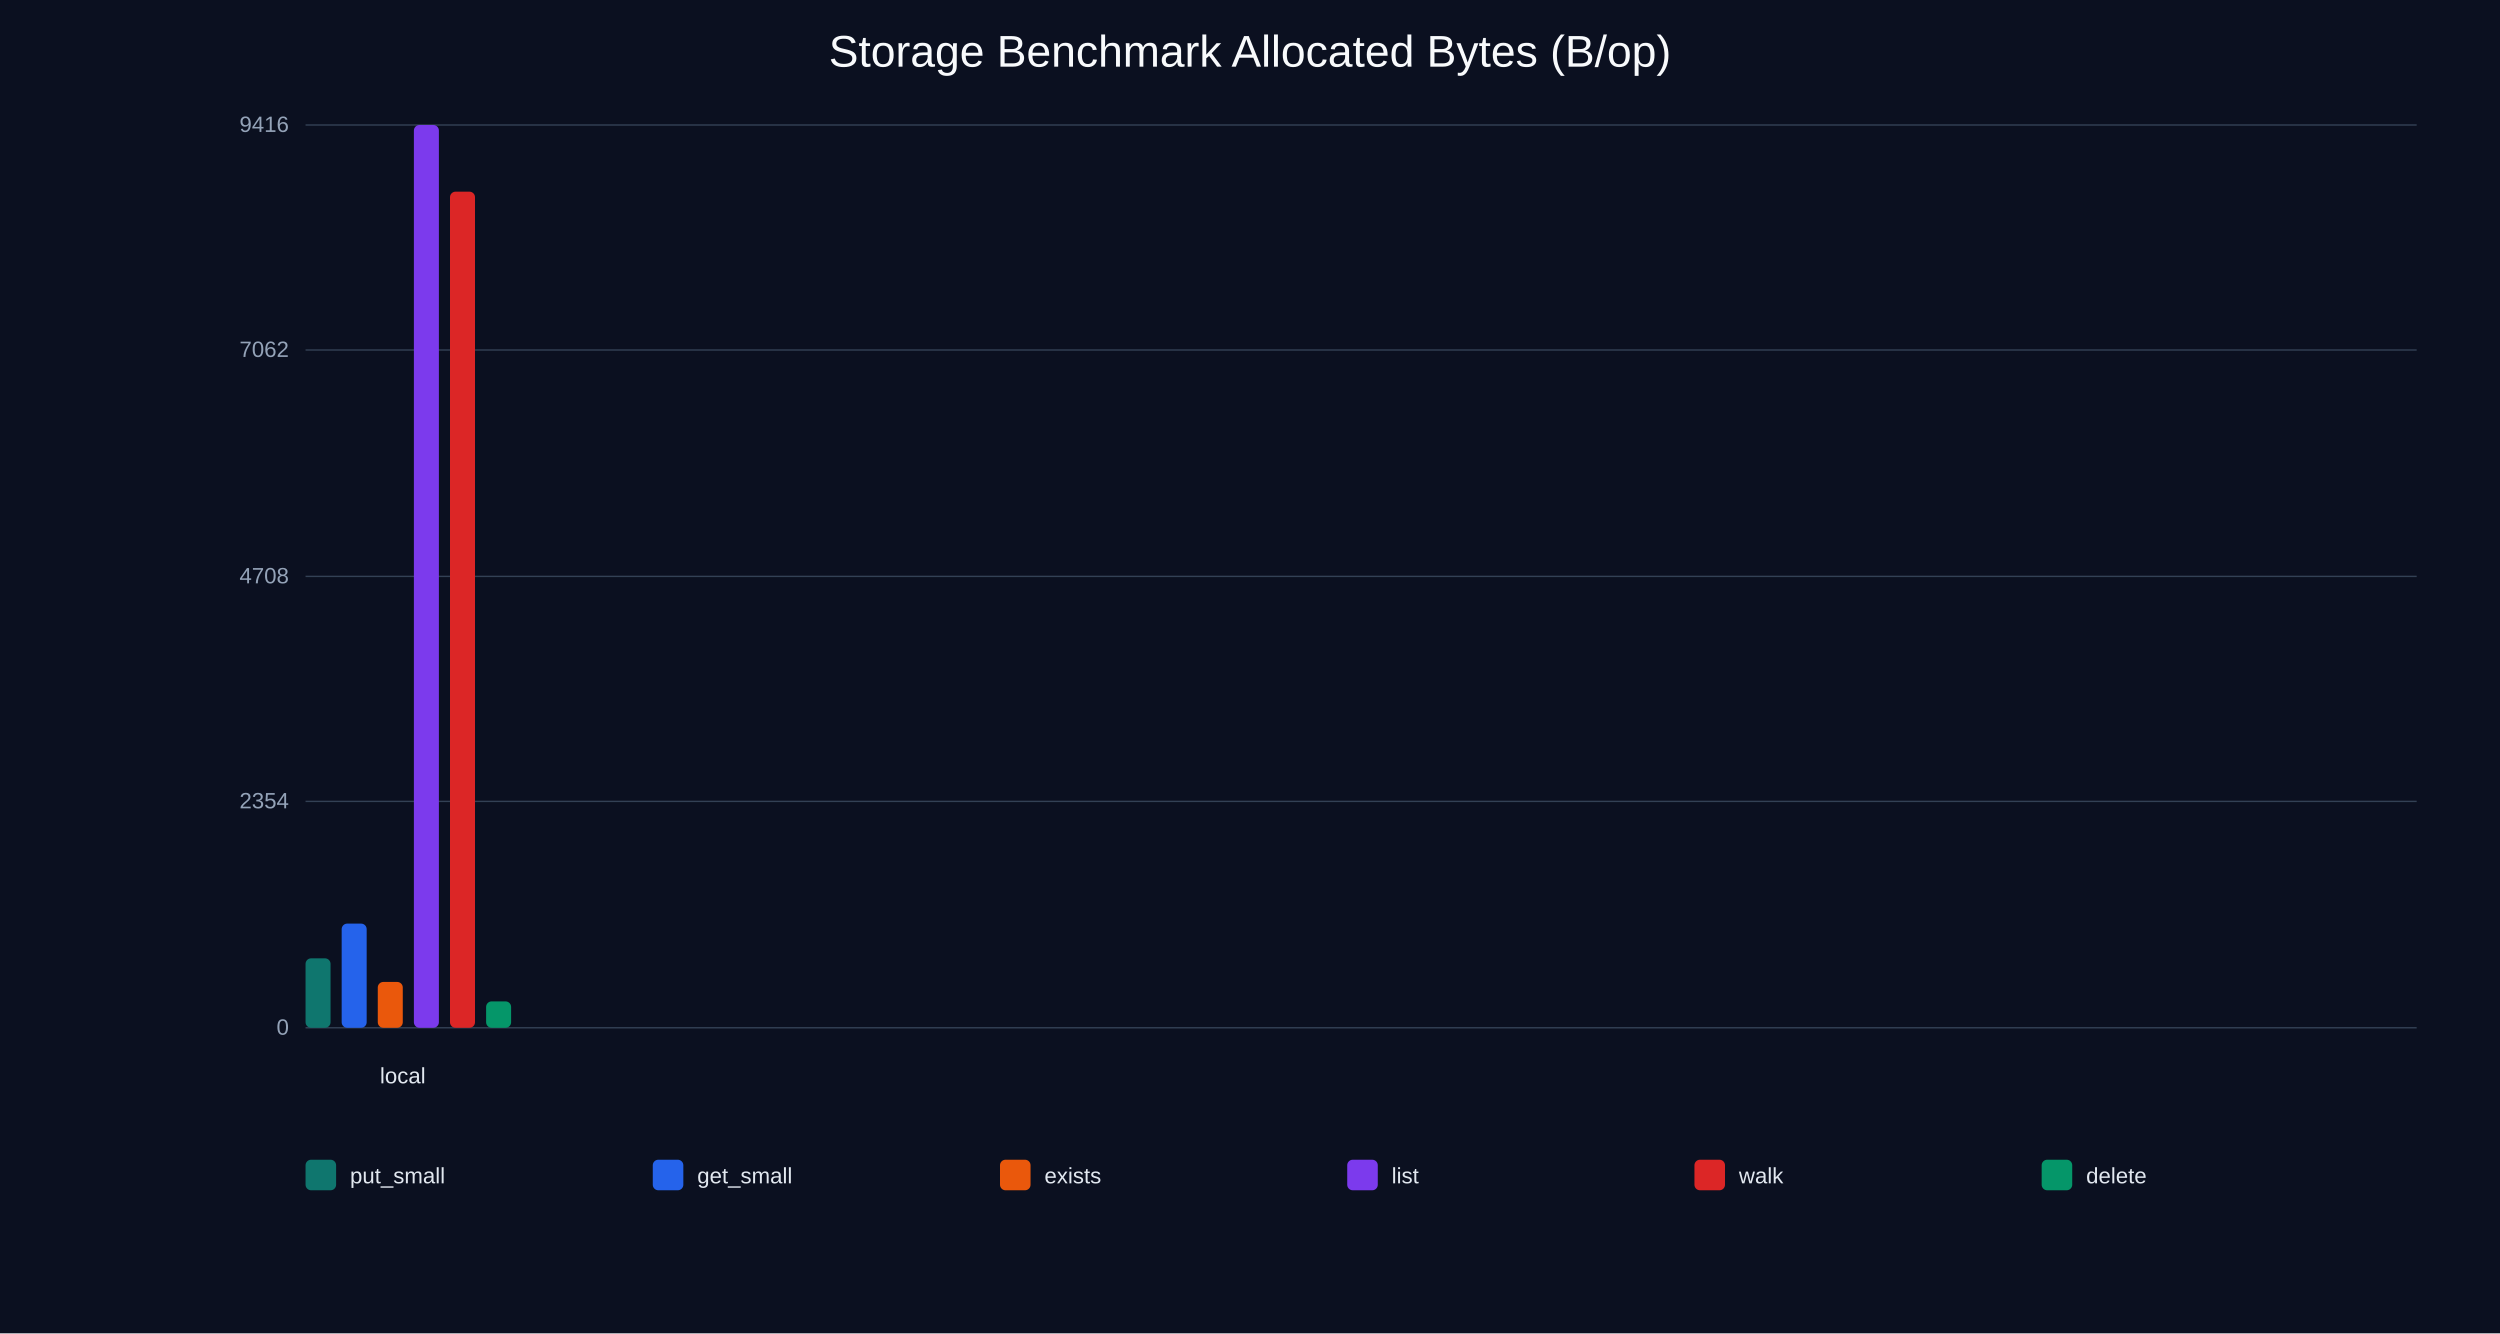
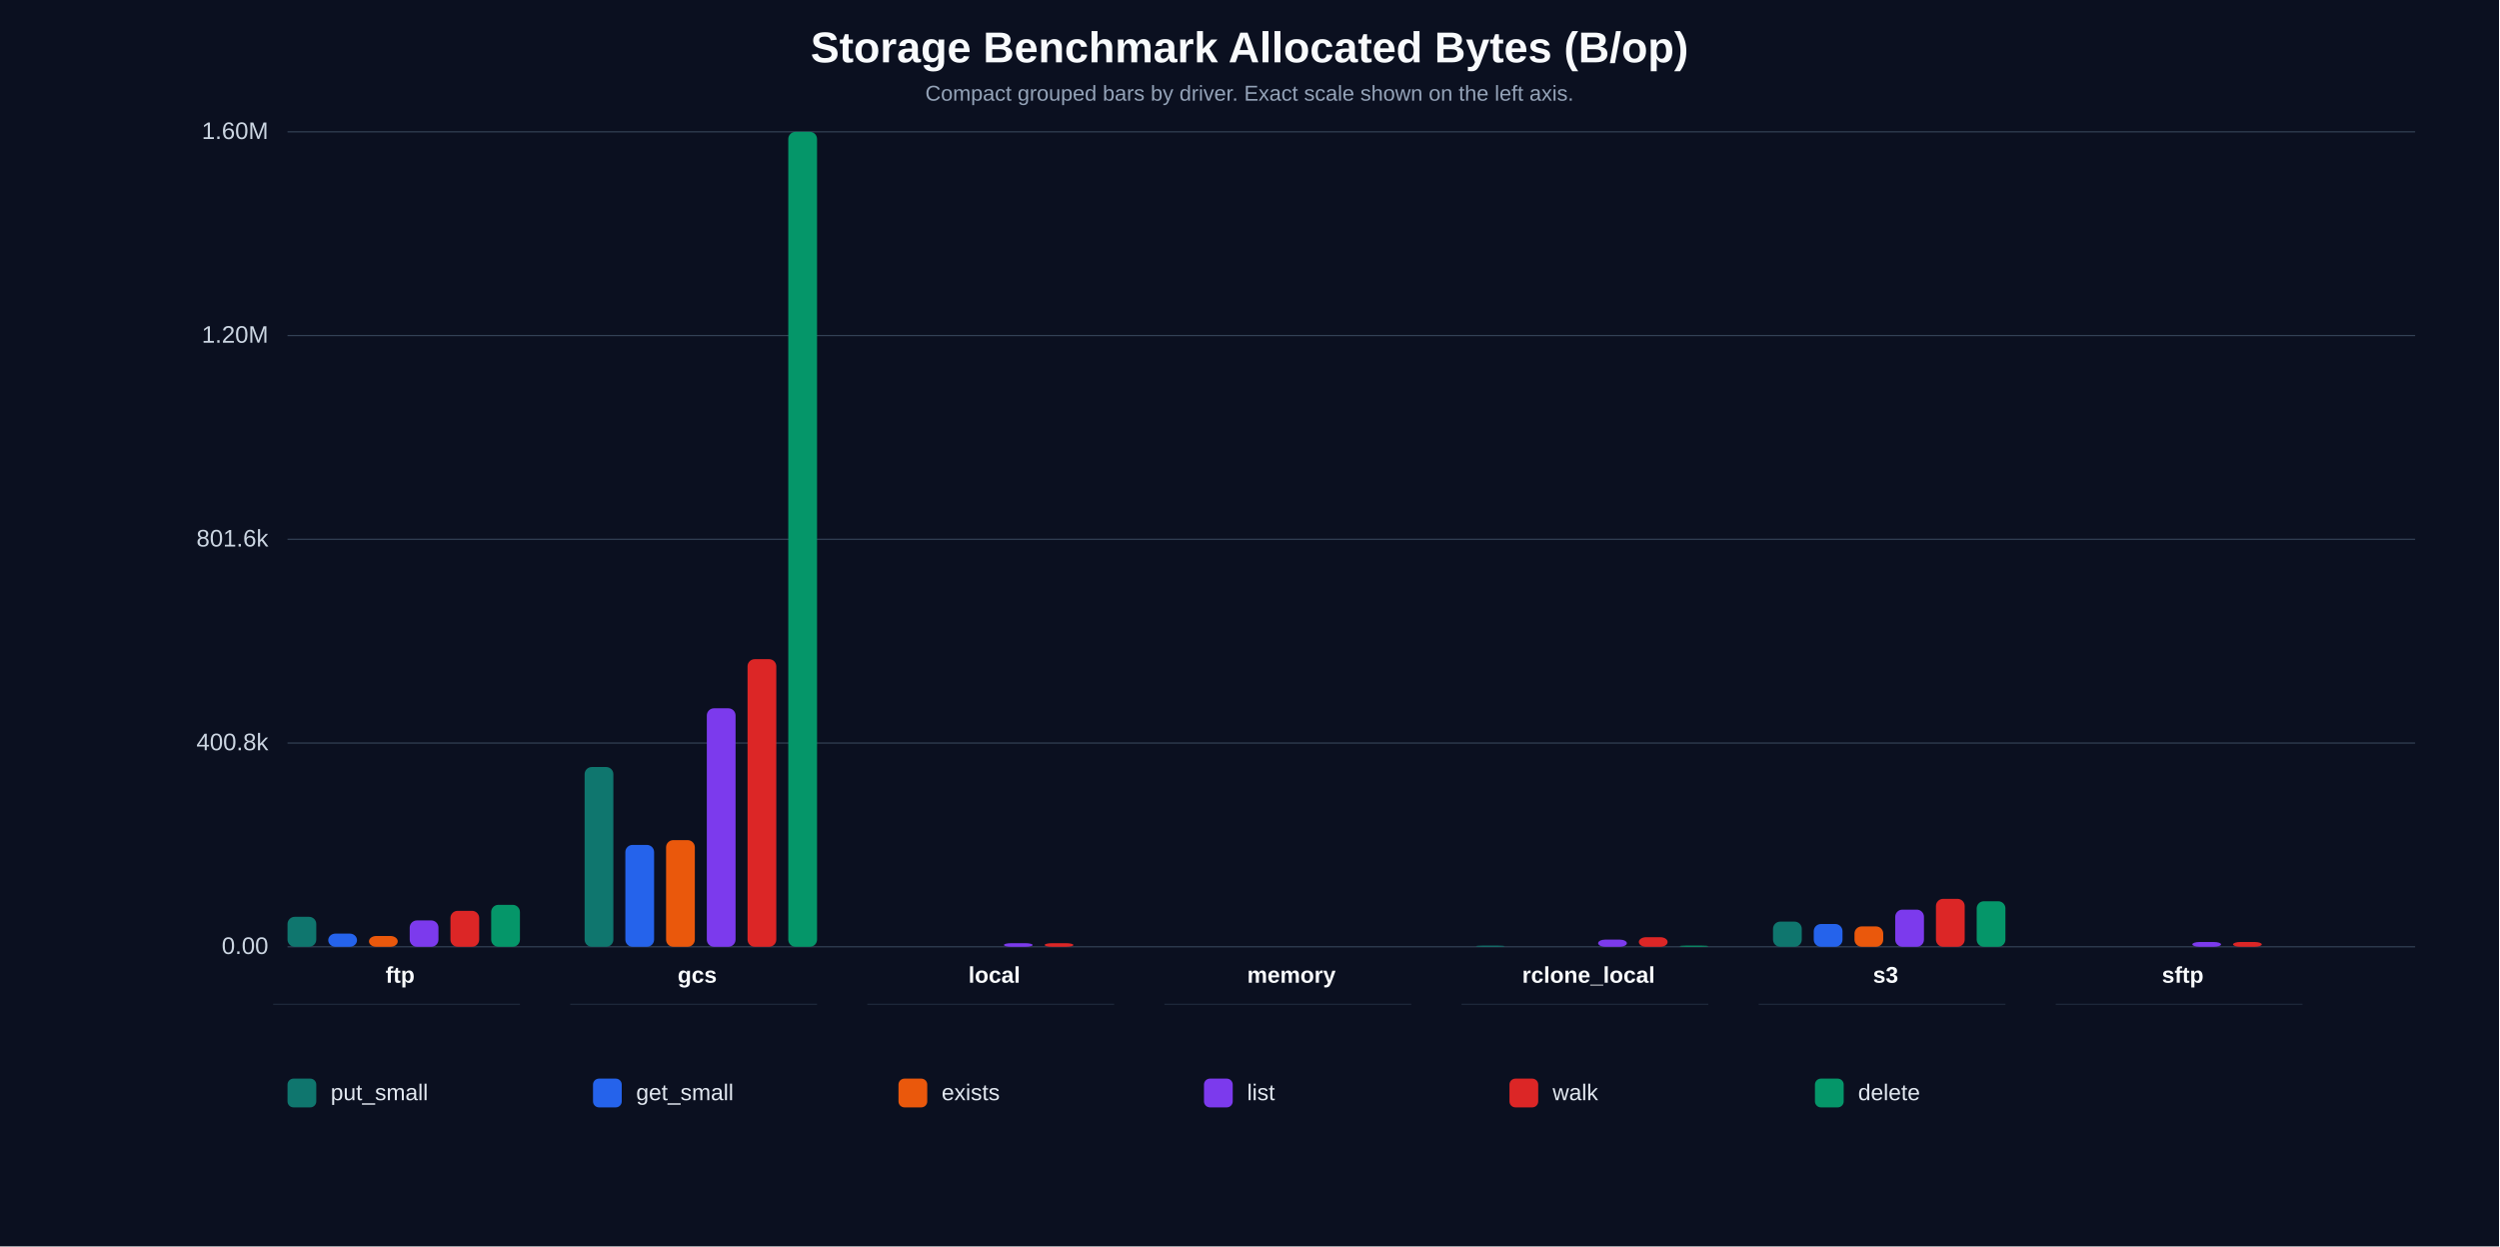
- <svg xmlns="http://www.w3.org/2000/svg" width="1800" height="960" viewBox="0 0 1800 960">
+ <svg xmlns="http://www.w3.org/2000/svg" width="2086" height="1040" viewBox="0 0 2086 1040">
  <rect width="100%" height="100%" fill="#0b1020" />
-   <text x="900" y="48" text-anchor="middle" fill="#f8fafc" font-size="32" font-family="Arial, sans-serif">Storage Benchmark Allocated Bytes (B/op)</text>
-   <line x1="220" y1="90" x2="1740" y2="90" stroke="#334155" stroke-width="1" />
-   <text x="208" y="95" fill="#94a3b8" font-size="16" text-anchor="end" font-family="Arial, sans-serif">9416</text>
-   <line x1="220" y1="252" x2="1740" y2="252" stroke="#334155" stroke-width="1" />
-   <text x="208" y="257" fill="#94a3b8" font-size="16" text-anchor="end" font-family="Arial, sans-serif">7062</text>
-   <line x1="220" y1="415" x2="1740" y2="415" stroke="#334155" stroke-width="1" />
-   <text x="208" y="420" fill="#94a3b8" font-size="16" text-anchor="end" font-family="Arial, sans-serif">4708</text>
-   <line x1="220" y1="577" x2="1740" y2="577" stroke="#334155" stroke-width="1" />
-   <text x="208" y="582" fill="#94a3b8" font-size="16" text-anchor="end" font-family="Arial, sans-serif">2354</text>
-   <line x1="220" y1="740" x2="1740" y2="740" stroke="#334155" stroke-width="1" />
-   <text x="208" y="745" fill="#94a3b8" font-size="16" text-anchor="end" font-family="Arial, sans-serif">0</text>
-   <rect x="220" y="690" width="18" height="50" rx="4" fill="#0f766e" />
-   <rect x="246" y="665" width="18" height="75" rx="4" fill="#2563eb" />
-   <rect x="272" y="707" width="18" height="33" rx="4" fill="#ea580c" />
-   <rect x="298" y="90" width="18" height="650" rx="4" fill="#7c3aed" />
-   <rect x="324" y="138" width="18" height="602" rx="4" fill="#dc2626" />
-   <rect x="350" y="721" width="18" height="19" rx="4" fill="#059669" />
-   <text x="290" y="780" fill="#e2e8f0" font-size="16" text-anchor="middle" font-family="Arial, sans-serif">local</text>
-   <rect x="220" y="835" width="22" height="22" rx="4" fill="#0f766e" />
-   <text x="252" y="852" fill="#e2e8f0" font-size="16" font-family="Arial, sans-serif">put_small</text>
-   <rect x="470" y="835" width="22" height="22" rx="4" fill="#2563eb" />
-   <text x="502" y="852" fill="#e2e8f0" font-size="16" font-family="Arial, sans-serif">get_small</text>
-   <rect x="720" y="835" width="22" height="22" rx="4" fill="#ea580c" />
-   <text x="752" y="852" fill="#e2e8f0" font-size="16" font-family="Arial, sans-serif">exists</text>
-   <rect x="970" y="835" width="22" height="22" rx="4" fill="#7c3aed" />
-   <text x="1002" y="852" fill="#e2e8f0" font-size="16" font-family="Arial, sans-serif">list</text>
-   <rect x="1220" y="835" width="22" height="22" rx="4" fill="#dc2626" />
-   <text x="1252" y="852" fill="#e2e8f0" font-size="16" font-family="Arial, sans-serif">walk</text>
-   <rect x="1470" y="835" width="22" height="22" rx="4" fill="#059669" />
-   <text x="1502" y="852" fill="#e2e8f0" font-size="16" font-family="Arial, sans-serif">delete</text>
+   <text x="1043" y="52" text-anchor="middle" fill="#f8fafc" font-size="36" font-family="Arial, sans-serif" font-weight="700">Storage Benchmark Allocated Bytes (B/op)</text>
+   <text x="1043" y="84" text-anchor="middle" fill="#94a3b8" font-size="18" font-family="Arial, sans-serif">Compact grouped bars by driver. Exact scale shown on the left axis.</text>
+   <line x1="240" y1="110" x2="2016" y2="110" stroke="#334155" stroke-width="1" />
+   <text x="224" y="116" fill="#cbd5e1" font-size="20" text-anchor="end" font-family="Arial, sans-serif">1.60M</text>
+   <line x1="240" y1="280" x2="2016" y2="280" stroke="#334155" stroke-width="1" />
+   <text x="224" y="286" fill="#cbd5e1" font-size="20" text-anchor="end" font-family="Arial, sans-serif">1.20M</text>
+   <line x1="240" y1="450" x2="2016" y2="450" stroke="#334155" stroke-width="1" />
+   <text x="224" y="456" fill="#cbd5e1" font-size="20" text-anchor="end" font-family="Arial, sans-serif">801.6k</text>
+   <line x1="240" y1="620" x2="2016" y2="620" stroke="#334155" stroke-width="1" />
+   <text x="224" y="626" fill="#cbd5e1" font-size="20" text-anchor="end" font-family="Arial, sans-serif">400.8k</text>
+   <line x1="240" y1="790" x2="2016" y2="790" stroke="#334155" stroke-width="1" />
+   <text x="224" y="796" fill="#cbd5e1" font-size="20" text-anchor="end" font-family="Arial, sans-serif">0.00</text>
+   <rect x="240" y="765" width="24" height="25" rx="6" fill="#0f766e" />
+   <rect x="274" y="779" width="24" height="11" rx="6" fill="#2563eb" />
+   <rect x="308" y="781" width="24" height="9" rx="6" fill="#ea580c" />
+   <rect x="342" y="768" width="24" height="22" rx="6" fill="#7c3aed" />
+   <rect x="376" y="760" width="24" height="30" rx="6" fill="#dc2626" />
+   <rect x="410" y="755" width="24" height="35" rx="6" fill="#059669" />
+   <text x="334" y="820" fill="#f8fafc" font-size="19" text-anchor="middle" font-family="Arial, sans-serif" font-weight="700">ftp</text>
+   <line x1="228" y1="838" x2="434" y2="838" stroke="#1e293b" stroke-width="1" />
+   <rect x="488" y="640" width="24" height="150" rx="6" fill="#0f766e" />
+   <rect x="522" y="705" width="24" height="85" rx="6" fill="#2563eb" />
+   <rect x="556" y="701" width="24" height="89" rx="6" fill="#ea580c" />
+   <rect x="590" y="591" width="24" height="199" rx="6" fill="#7c3aed" />
+   <rect x="624" y="550" width="24" height="240" rx="6" fill="#dc2626" />
+   <rect x="658" y="110" width="24" height="680" rx="6" fill="#059669" />
+   <text x="582" y="820" fill="#f8fafc" font-size="19" text-anchor="middle" font-family="Arial, sans-serif" font-weight="700">gcs</text>
+   <line x1="476" y1="838" x2="682" y2="838" stroke="#1e293b" stroke-width="1" />
+   <rect x="736" y="790" width="24" height="0" rx="6" fill="#0f766e" />
+   <rect x="770" y="790" width="24" height="0" rx="6" fill="#2563eb" />
+   <rect x="804" y="790" width="24" height="0" rx="6" fill="#ea580c" />
+   <rect x="838" y="787" width="24" height="3" rx="6" fill="#7c3aed" />
+   <rect x="872" y="787" width="24" height="3" rx="6" fill="#dc2626" />
+   <rect x="906" y="790" width="24" height="0" rx="6" fill="#059669" />
+   <text x="830" y="820" fill="#f8fafc" font-size="19" text-anchor="middle" font-family="Arial, sans-serif" font-weight="700">local</text>
+   <line x1="724" y1="838" x2="930" y2="838" stroke="#1e293b" stroke-width="1" />
+   <rect x="984" y="790" width="24" height="0" rx="6" fill="#0f766e" />
+   <rect x="1018" y="790" width="24" height="0" rx="6" fill="#2563eb" />
+   <rect x="1052" y="790" width="24" height="0" rx="6" fill="#ea580c" />
+   <rect x="1086" y="790" width="24" height="0" rx="6" fill="#7c3aed" />
+   <rect x="1120" y="790" width="24" height="0" rx="6" fill="#dc2626" />
+   <rect x="1154" y="790" width="24" height="0" rx="6" fill="#059669" />
+   <text x="1078" y="820" fill="#f8fafc" font-size="19" text-anchor="middle" font-family="Arial, sans-serif" font-weight="700">memory</text>
+   <line x1="972" y1="838" x2="1178" y2="838" stroke="#1e293b" stroke-width="1" />
+   <rect x="1232" y="789" width="24" height="1" rx="6" fill="#0f766e" />
+   <rect x="1266" y="790" width="24" height="0" rx="6" fill="#2563eb" />
+   <rect x="1300" y="790" width="24" height="0" rx="6" fill="#ea580c" />
+   <rect x="1334" y="784" width="24" height="6" rx="6" fill="#7c3aed" />
+   <rect x="1368" y="782" width="24" height="8" rx="6" fill="#dc2626" />
+   <rect x="1402" y="789" width="24" height="1" rx="6" fill="#059669" />
+   <text x="1326" y="820" fill="#f8fafc" font-size="19" text-anchor="middle" font-family="Arial, sans-serif" font-weight="700">rclone_local</text>
+   <line x1="1220" y1="838" x2="1426" y2="838" stroke="#1e293b" stroke-width="1" />
+   <rect x="1480" y="769" width="24" height="21" rx="6" fill="#0f766e" />
+   <rect x="1514" y="771" width="24" height="19" rx="6" fill="#2563eb" />
+   <rect x="1548" y="773" width="24" height="17" rx="6" fill="#ea580c" />
+   <rect x="1582" y="759" width="24" height="31" rx="6" fill="#7c3aed" />
+   <rect x="1616" y="750" width="24" height="40" rx="6" fill="#dc2626" />
+   <rect x="1650" y="752" width="24" height="38" rx="6" fill="#059669" />
+   <text x="1574" y="820" fill="#f8fafc" font-size="19" text-anchor="middle" font-family="Arial, sans-serif" font-weight="700">s3</text>
+   <line x1="1468" y1="838" x2="1674" y2="838" stroke="#1e293b" stroke-width="1" />
+   <rect x="1728" y="790" width="24" height="0" rx="6" fill="#0f766e" />
+   <rect x="1762" y="790" width="24" height="0" rx="6" fill="#2563eb" />
+   <rect x="1796" y="790" width="24" height="0" rx="6" fill="#ea580c" />
+   <rect x="1830" y="786" width="24" height="4" rx="6" fill="#7c3aed" />
+   <rect x="1864" y="786" width="24" height="4" rx="6" fill="#dc2626" />
+   <rect x="1898" y="790" width="24" height="0" rx="6" fill="#059669" />
+   <text x="1822" y="820" fill="#f8fafc" font-size="19" text-anchor="middle" font-family="Arial, sans-serif" font-weight="700">sftp</text>
+   <line x1="1716" y1="838" x2="1922" y2="838" stroke="#1e293b" stroke-width="1" />
+   <rect x="240" y="900" width="24" height="24" rx="5" fill="#0f766e" />
+   <text x="276" y="918" fill="#e2e8f0" font-size="19" font-family="Arial, sans-serif">put_small</text>
+   <rect x="495" y="900" width="24" height="24" rx="5" fill="#2563eb" />
+   <text x="531" y="918" fill="#e2e8f0" font-size="19" font-family="Arial, sans-serif">get_small</text>
+   <rect x="750" y="900" width="24" height="24" rx="5" fill="#ea580c" />
+   <text x="786" y="918" fill="#e2e8f0" font-size="19" font-family="Arial, sans-serif">exists</text>
+   <rect x="1005" y="900" width="24" height="24" rx="5" fill="#7c3aed" />
+   <text x="1041" y="918" fill="#e2e8f0" font-size="19" font-family="Arial, sans-serif">list</text>
+   <rect x="1260" y="900" width="24" height="24" rx="5" fill="#dc2626" />
+   <text x="1296" y="918" fill="#e2e8f0" font-size="19" font-family="Arial, sans-serif">walk</text>
+   <rect x="1515" y="900" width="24" height="24" rx="5" fill="#059669" />
+   <text x="1551" y="918" fill="#e2e8f0" font-size="19" font-family="Arial, sans-serif">delete</text>
</svg>
